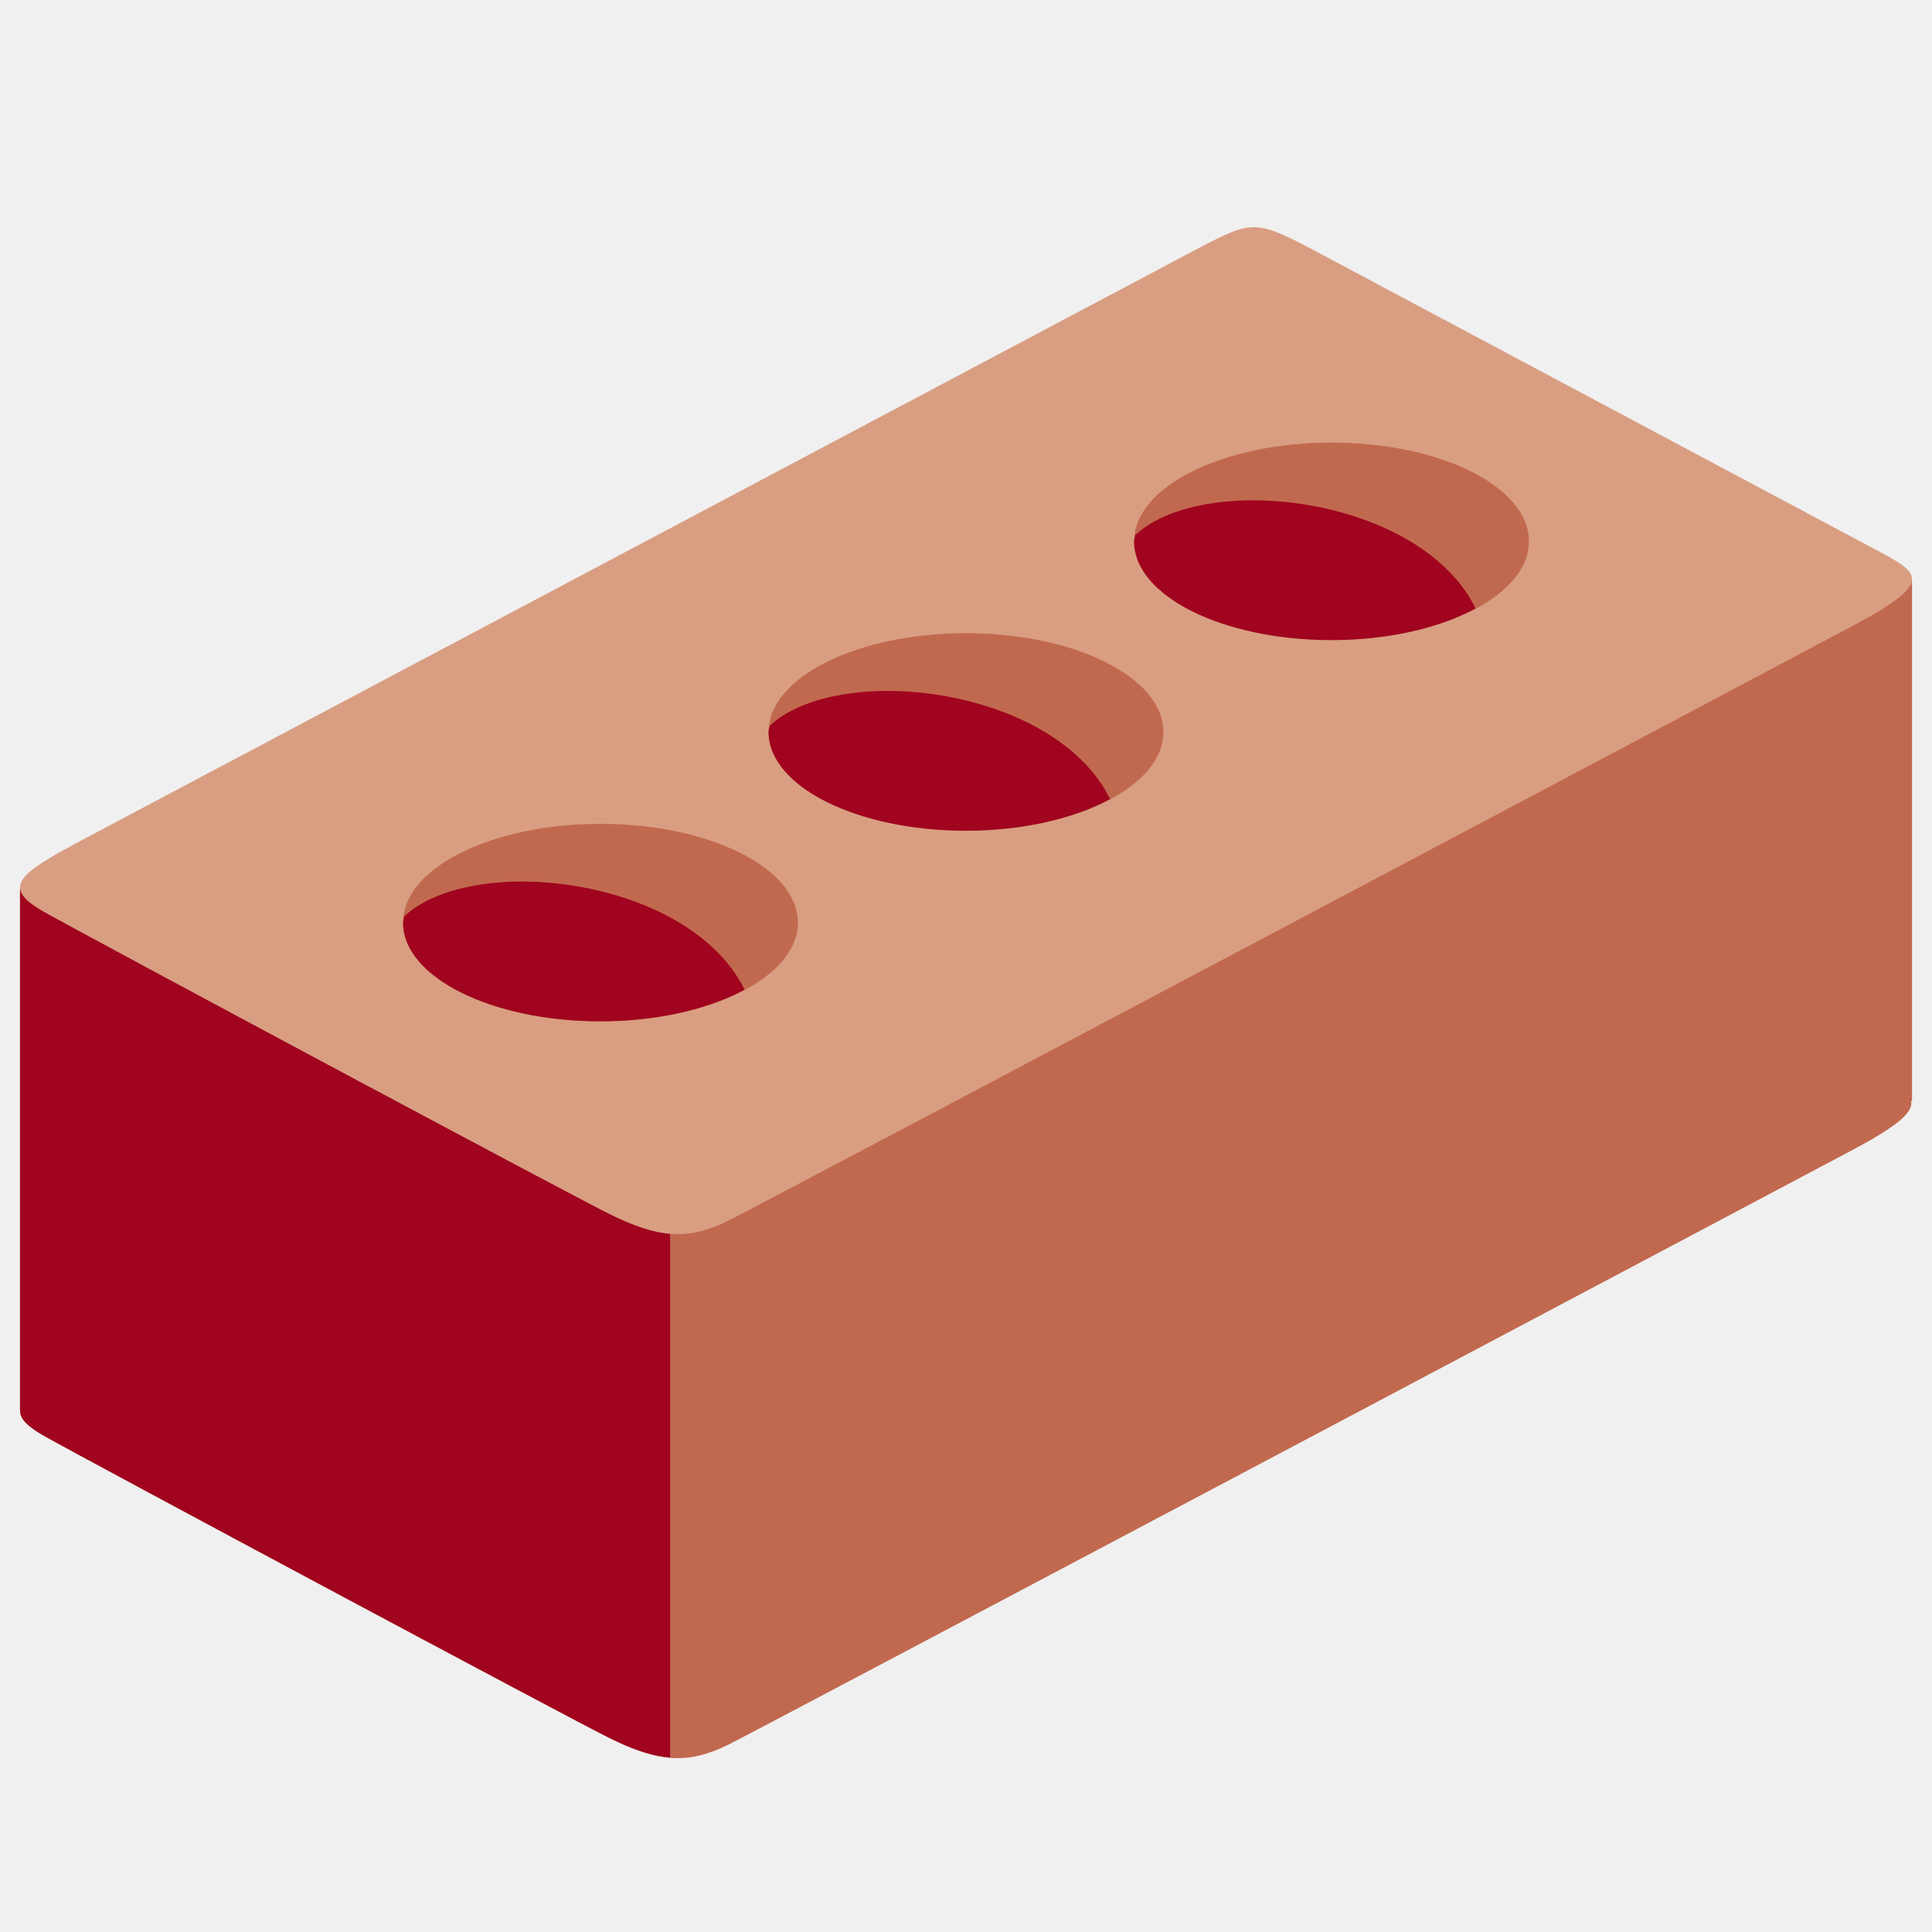
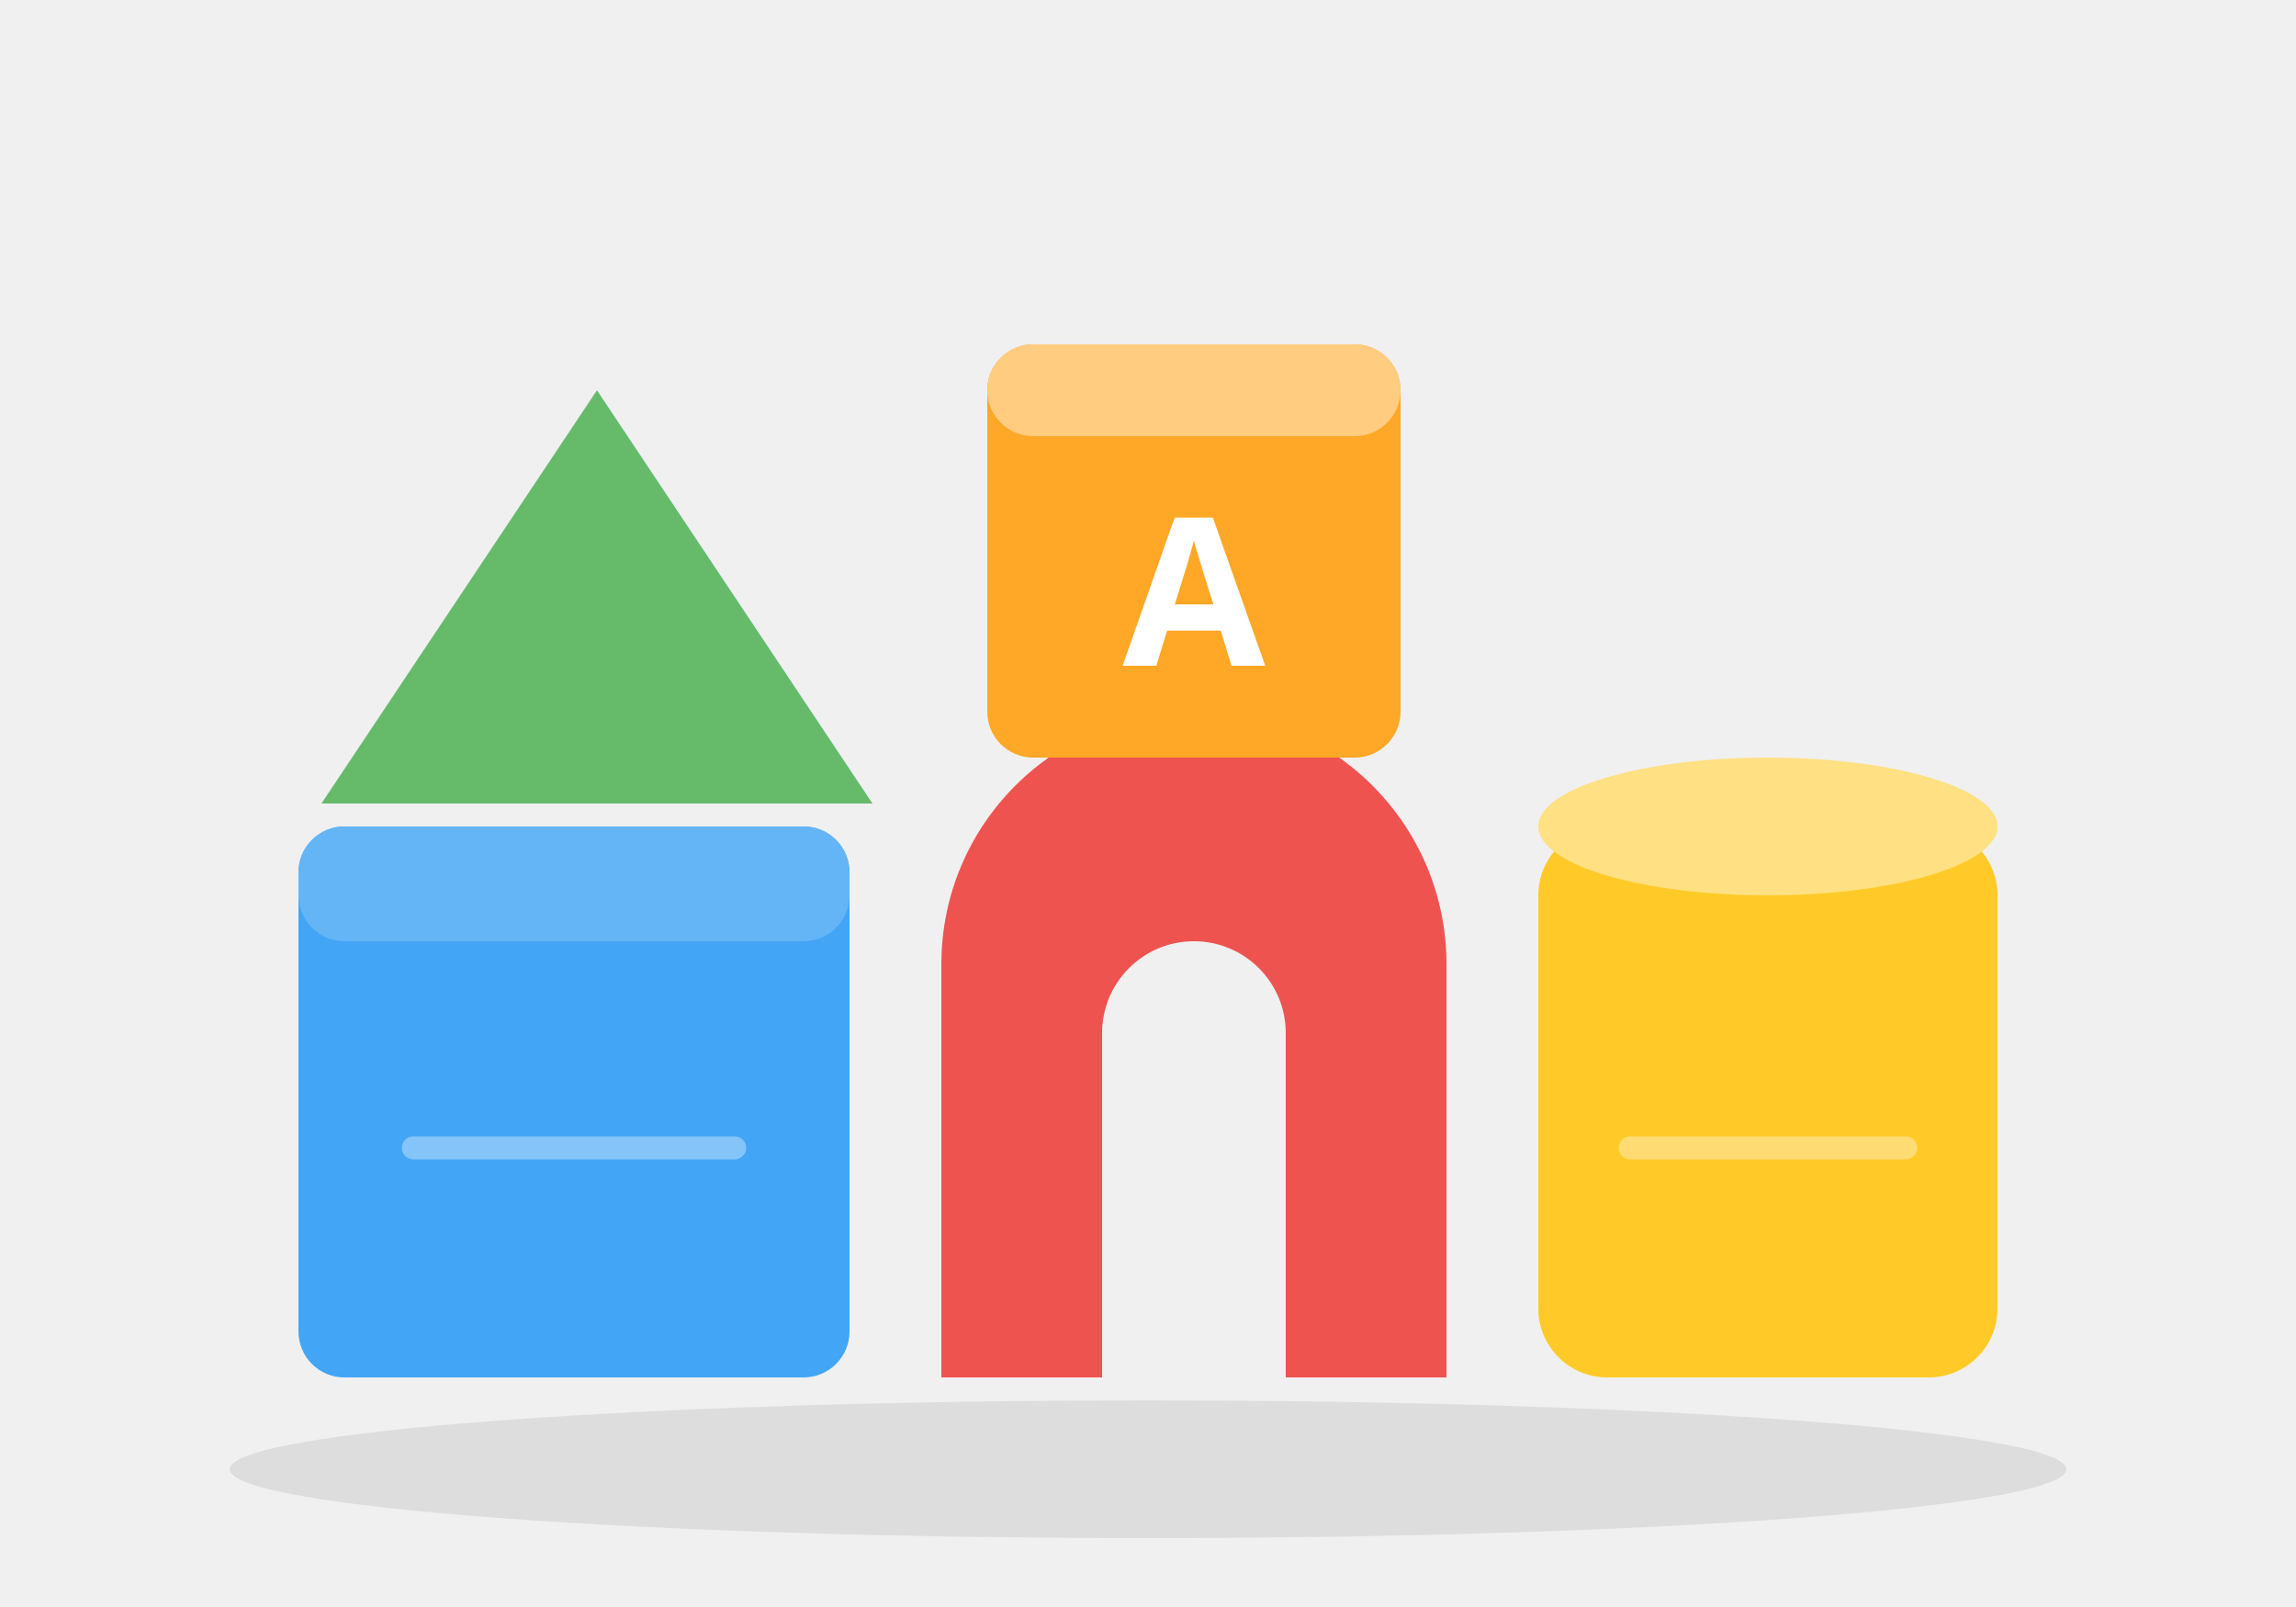
- <svg xmlns="http://www.w3.org/2000/svg" viewBox="0 0 36 36">
-   <path fill="#C1694F" d="M35.627 10.826L.373 16.56v9.722h.004c-.012.149.129.295.443.473.727.412 9.835 5.286 10.553 5.639.895.439 1.441.493 2.206.112.626-.312 19.236-10.173 20.932-11.074.863-.459 1.146-.711 1.099-.919h.018v-9.687z" />
-   <path fill="#A0041E" d="M.373 16.56v9.722h.004c-.012.149.129.295.443.473.727.412 9.835 5.286 10.553 5.639.432.212.781.329 1.114.356V16.56H.373z" />
-   <path fill="#D99E82" d="M22.224 4.682c1.076-.558 1.113-.628 2.249-.024 1.136.604 9.846 5.248 10.487 5.589.814.434 1.112.591-.449 1.421-1.696.902-20.306 10.763-20.932 11.074-.765.381-1.311.327-2.206-.112-.718-.352-9.826-5.226-10.553-5.639-.82-.465-.482-.706.769-1.37L22.224 4.682z" />
-   <ellipse fill="#C1694F" cx="11.189" cy="17.191" rx="3.679" ry="1.84" />
-   <path fill="#A0041E" d="M11.642 16.734c-1.569-.516-3.352-.369-4.108.339-.005.04-.024.078-.024.118 0 1.016 1.647 1.84 3.679 1.84 1.063 0 2.013-.229 2.684-.589-.333-.692-1.086-1.332-2.231-1.708z" />
-   <ellipse fill="#C1694F" cx="18" cy="13.639" rx="3.679" ry="1.84" />
-   <path fill="#A0041E" d="M18.453 13.182c-1.569-.516-3.352-.369-4.108.339-.005.04-.024.078-.024.118 0 1.016 1.647 1.84 3.679 1.84 1.063 0 2.013-.229 2.684-.589-.333-.692-1.086-1.332-2.231-1.708z" />
-   <ellipse fill="#C1694F" cx="24.811" cy="10.087" rx="3.679" ry="1.84" />
-   <path fill="#A0041E" d="M25.264 9.63c-1.569-.516-3.352-.369-4.108.339-.005.04-.024.078-.024.118 0 1.016 1.647 1.84 3.679 1.84 1.063 0 2.012-.229 2.684-.589-.333-.692-1.086-1.332-2.231-1.708z" />
+ <svg xmlns="http://www.w3.org/2000/svg" viewBox="0 0 200 140">
+   <ellipse cx="100" cy="128" rx="80" ry="6" fill="#000" opacity=".08" />
+   <rect x="26" y="72" width="48" height="48" rx="4" fill="#42a5f5" />
+   <rect x="26" y="72" width="48" height="10" rx="4" fill="#64b5f6" />
+   <path d="M82 120 V84 A22 22 0 0 1 126 84 V120 H112 V90 A8 8 0 0 0 96 90 V120 Z" fill="#ef5350" />
+   <rect x="134" y="72" width="40" height="48" rx="6" fill="#ffca28" />
+   <ellipse cx="154" cy="72" rx="20" ry="6" fill="#ffe082" />
+   <path d="M28 70 L52 34 L76 70 Z" fill="#66bb6a" />
+   <rect x="86" y="30" width="36" height="36" rx="4" fill="#ffa726" />
+   <rect x="86" y="30" width="36" height="8" rx="4" fill="#ffcc80" />
+   <text x="104" y="58" font-size="18" font-weight="bold" text-anchor="middle" fill="#fff" font-family="sans-serif">A</text>
+   <g stroke="#fff" stroke-width="2" opacity=".35" stroke-linecap="round">
+     <line x1="36" y1="100" x2="64" y2="100" />
+     <line x1="142" y1="100" x2="166" y2="100" />
+   </g>
</svg>
